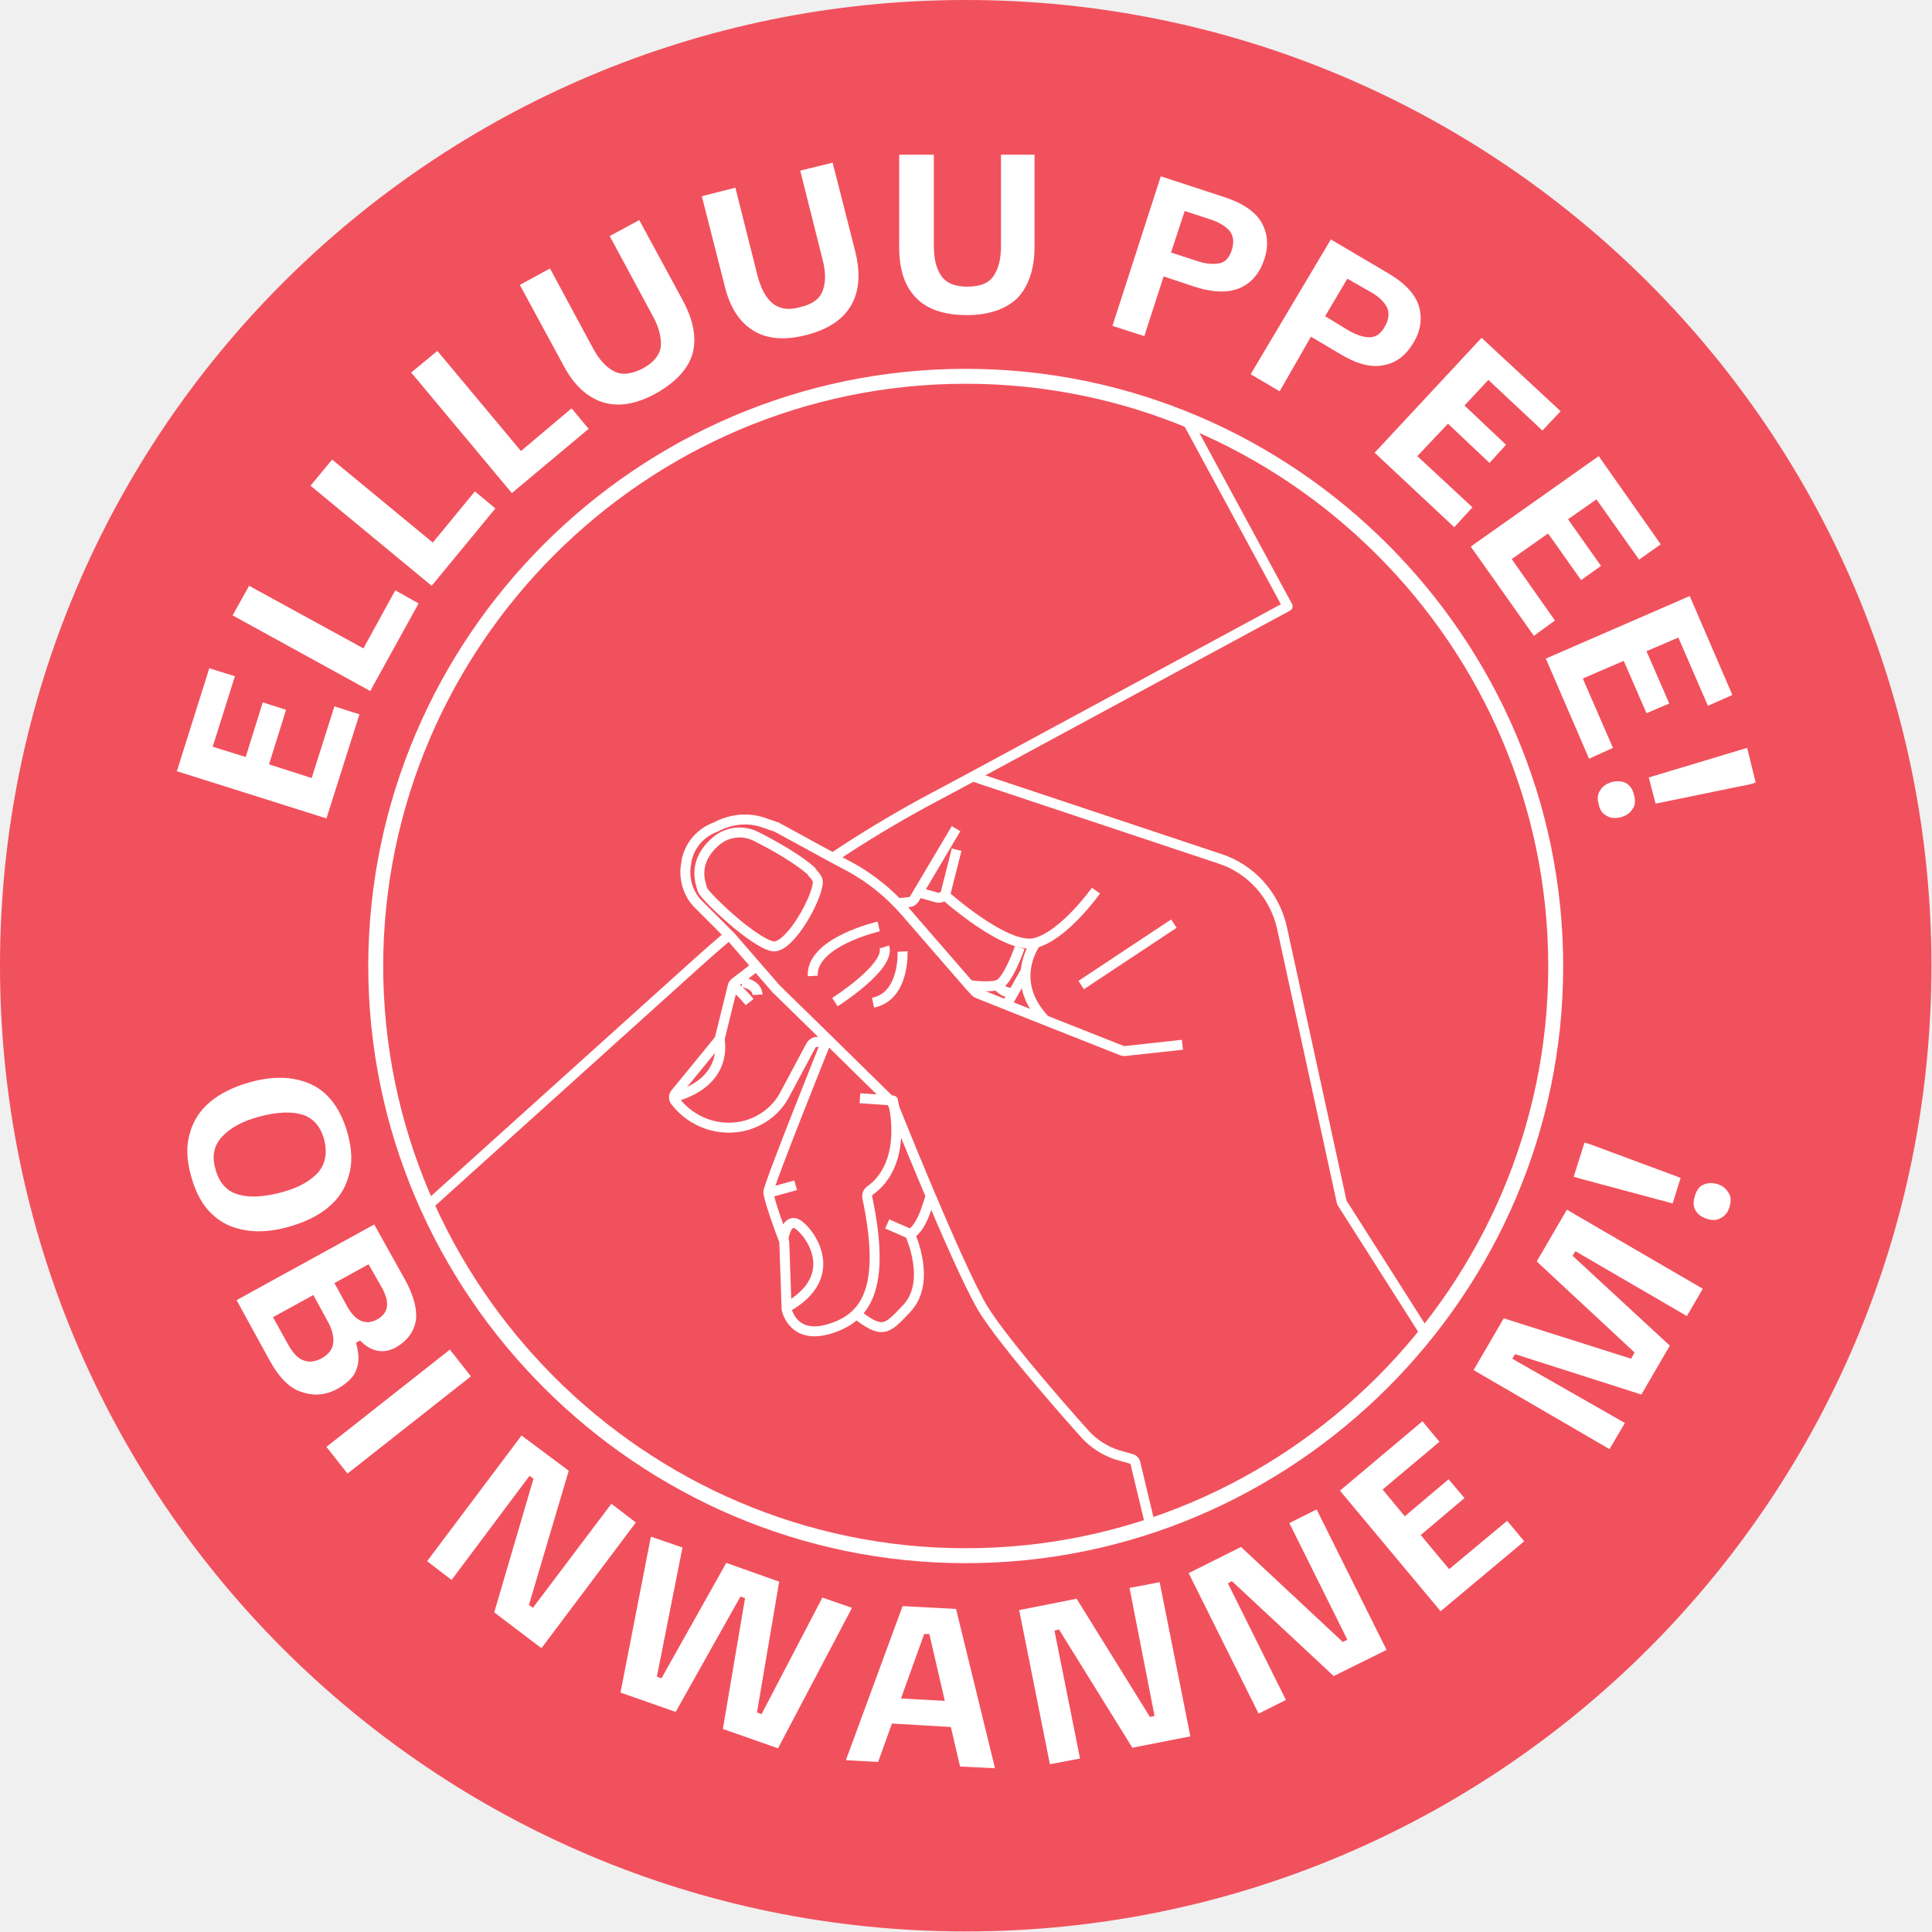
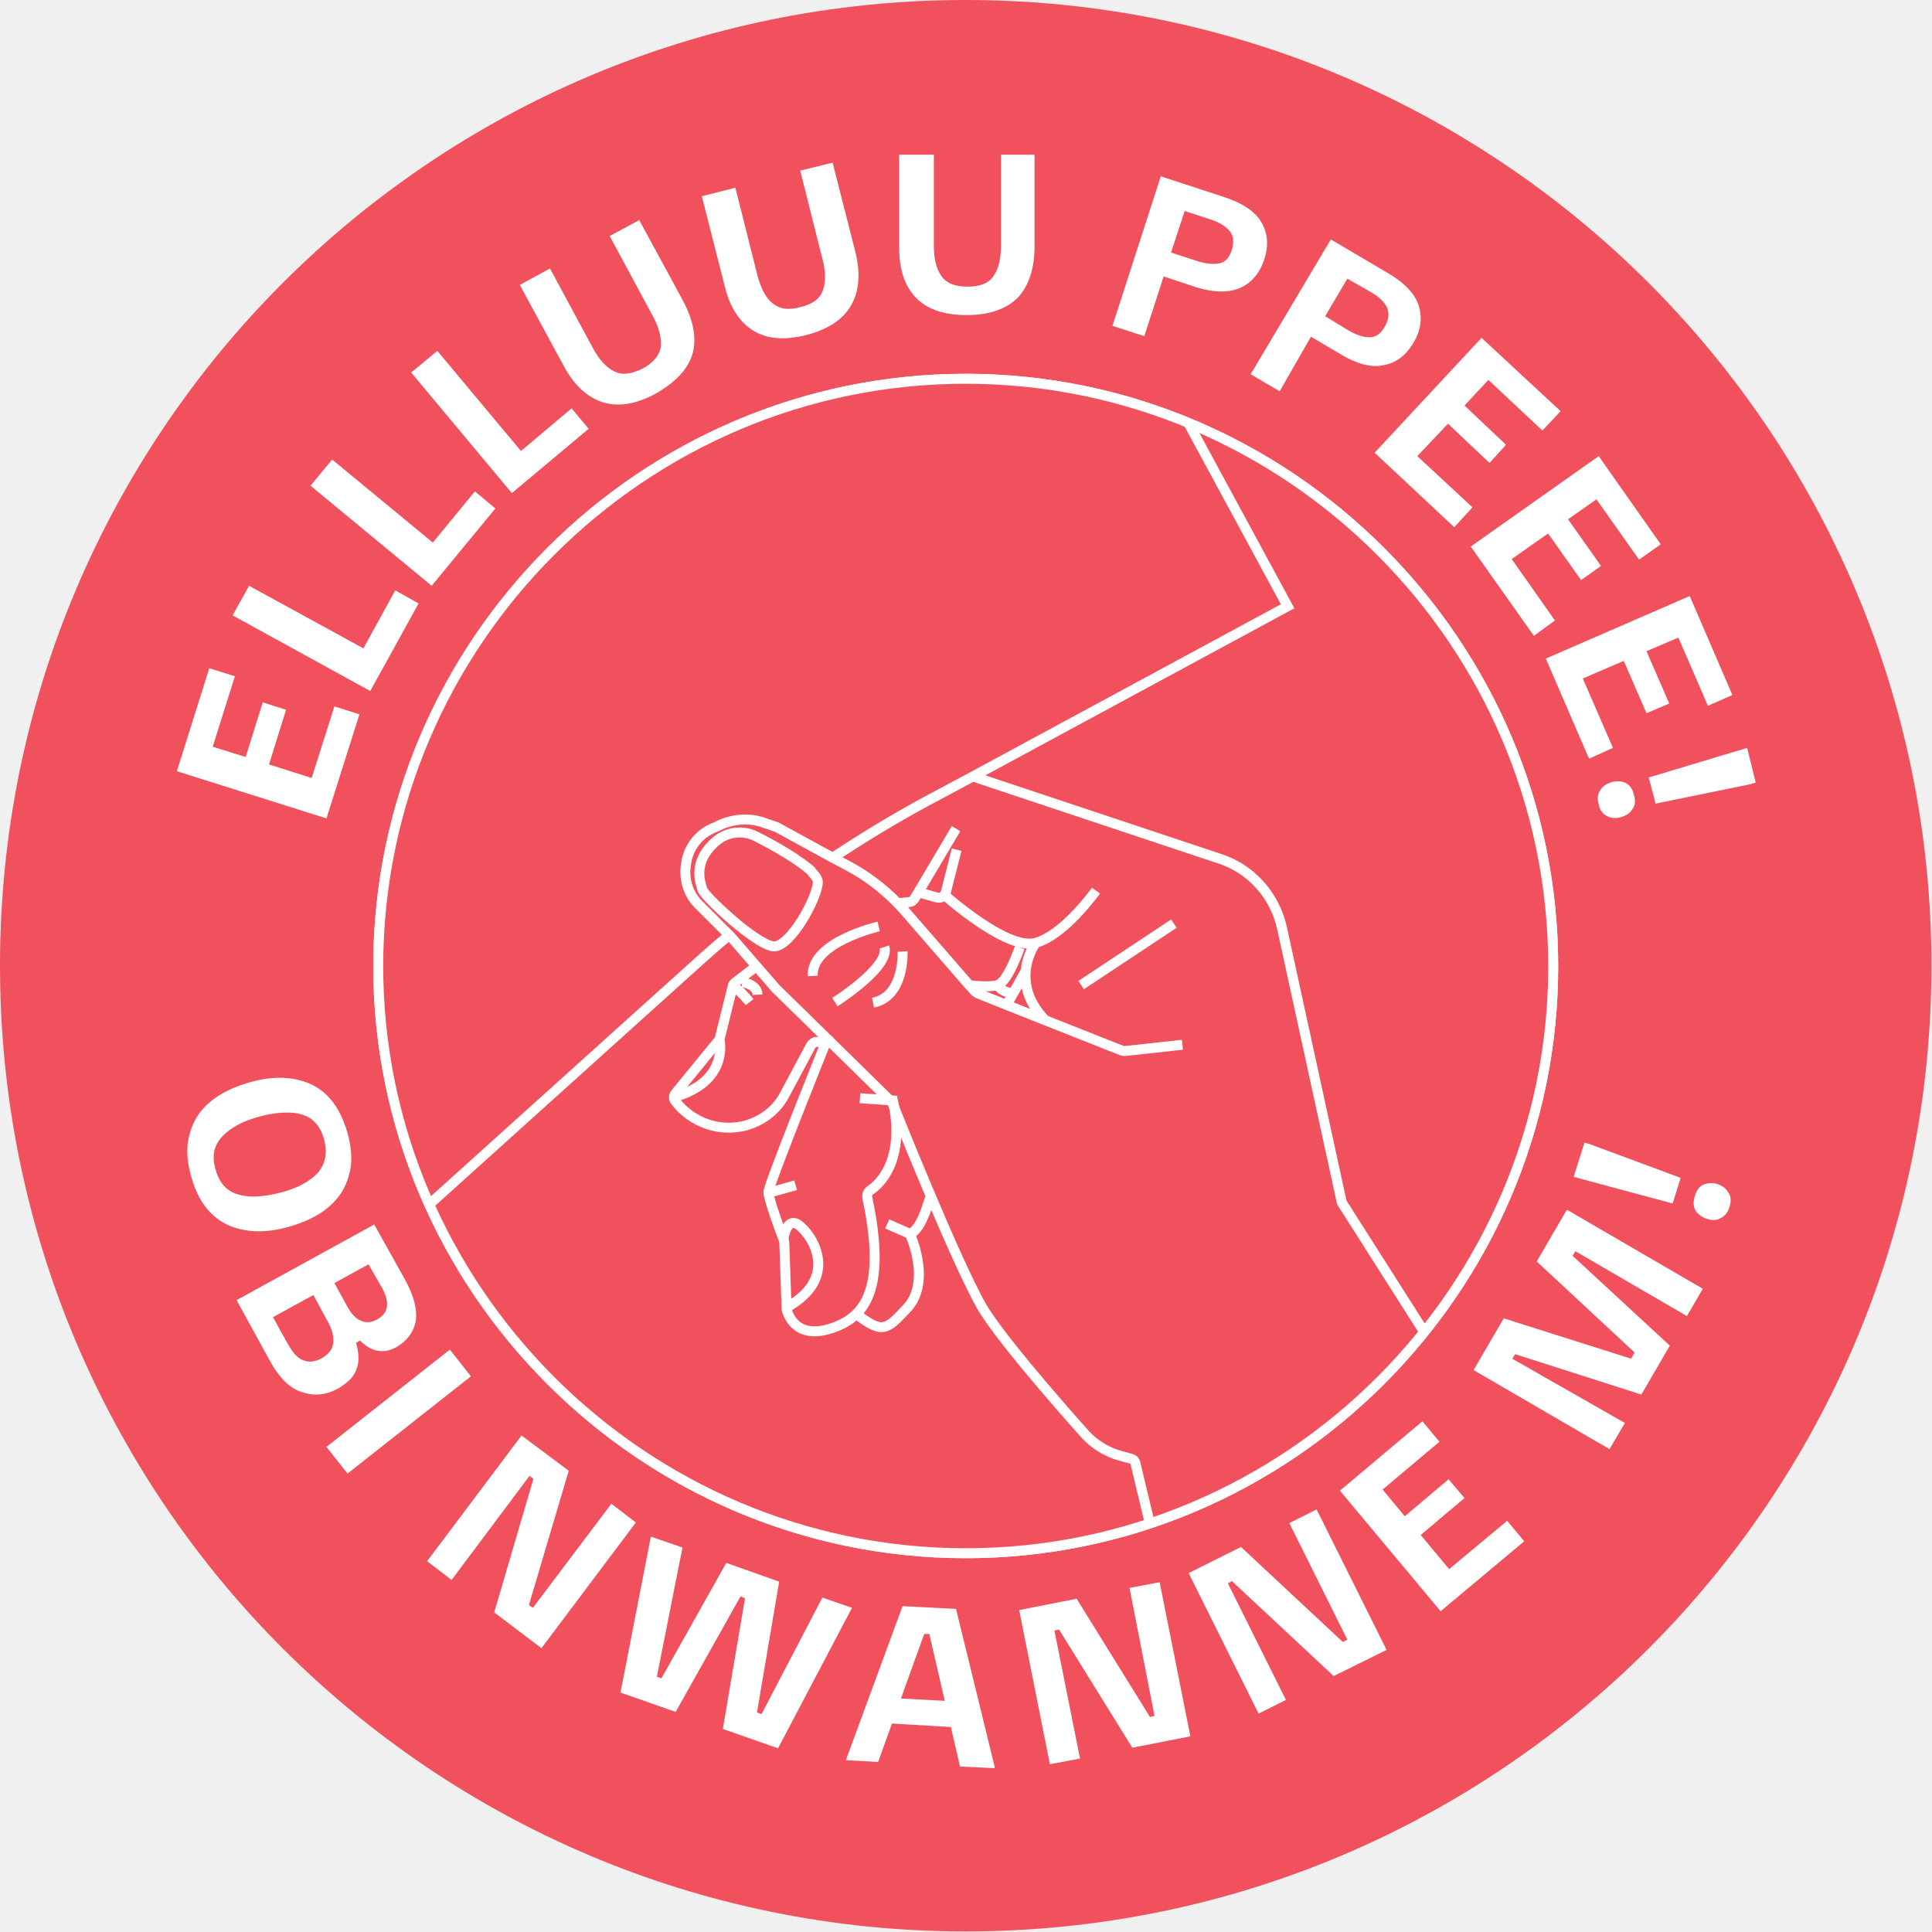
<svg xmlns="http://www.w3.org/2000/svg" width="194" height="194" viewBox="0 0 194 194" fill="none">
  <g clip-path="url(#clip0_65_2778)">
    <path d="M96.971 193.943C150.527 193.943 193.943 150.527 193.943 96.971C193.943 43.416 150.527 0 96.971 0C43.416 0 0 43.416 0 96.971C0 150.527 43.416 193.943 96.971 193.943Z" fill="#F1515D" />
    <path d="M36.093 71.729L32.781 82.18L17.761 77.44L21.016 67.103L23.586 67.903L21.359 74.984L24.671 76.012L26.384 70.53L28.726 71.272L27.013 76.755L31.296 78.125L33.58 70.93L36.093 71.729Z" fill="white" />
    <path d="M42.032 60.593L37.178 69.388L23.358 61.792L25.014 58.822L36.493 65.105L39.691 59.279L42.032 60.593Z" fill="white" />
    <path d="M49.742 51.056L43.346 58.822L31.182 48.771L33.352 46.144L43.46 54.482L47.686 49.342L49.742 51.056Z" fill="white" />
    <path d="M59.108 43.06L51.398 49.514L41.29 37.407L43.917 35.236L52.312 45.288L57.395 41.004L59.108 43.06Z" fill="white" />
    <path d="M65.847 39.52C63.848 40.605 62.078 40.89 60.479 40.376C58.937 39.862 57.623 38.663 56.595 36.721L52.198 28.612L55.225 26.956L59.565 35.008C60.193 36.15 60.879 36.893 61.678 37.292C62.477 37.692 63.391 37.578 64.534 37.007C65.676 36.379 66.247 35.636 66.361 34.779C66.418 33.923 66.19 32.895 65.561 31.753L61.221 23.7L64.191 22.101L68.588 30.211C69.616 32.153 69.959 33.866 69.559 35.465C69.102 37.064 67.846 38.377 65.847 39.52Z" fill="white" />
    <path d="M80.981 33.637C78.754 34.208 76.983 34.037 75.613 33.181C74.242 32.324 73.271 30.839 72.757 28.669L70.473 19.703L73.842 18.846L76.07 27.698C76.412 28.954 76.869 29.868 77.554 30.439C78.24 31.01 79.153 31.182 80.353 30.839C81.609 30.553 82.352 29.982 82.637 29.126C82.923 28.326 82.923 27.241 82.58 25.985L80.353 17.133L83.608 16.333L85.892 25.299C86.406 27.412 86.292 29.183 85.493 30.61C84.693 32.038 83.208 33.066 80.981 33.637Z" fill="white" />
    <path d="M97.086 31.639C94.801 31.639 93.088 31.067 91.946 29.868C90.804 28.669 90.29 27.013 90.29 24.785V15.534H93.773V24.671C93.773 25.985 94.002 26.956 94.516 27.698C95.03 28.44 95.886 28.783 97.143 28.783C98.399 28.783 99.313 28.44 99.77 27.698C100.284 26.956 100.512 25.985 100.512 24.671V15.534H103.882V24.785C103.882 26.956 103.311 28.669 102.225 29.868C101.083 31.01 99.37 31.639 97.086 31.639Z" fill="white" />
    <path d="M114.904 33.752L111.706 32.724L116.56 17.704L122.842 19.76C124.784 20.388 126.04 21.245 126.668 22.33C127.297 23.415 127.411 24.671 126.954 26.042C126.497 27.412 125.697 28.383 124.555 28.897C123.413 29.411 121.871 29.411 119.929 28.783L116.846 27.755L114.904 33.752ZM118.959 21.188L117.588 25.357L120.215 26.213C121.072 26.499 121.814 26.556 122.442 26.442C123.07 26.327 123.47 25.813 123.699 25.071C123.927 24.328 123.87 23.7 123.47 23.186C123.07 22.73 122.442 22.33 121.586 22.044L118.959 21.188Z" fill="white" />
    <path d="M128.496 39.291L125.583 37.578L133.636 24.043L139.346 27.412C141.117 28.44 142.145 29.583 142.487 30.782C142.83 31.981 142.659 33.238 141.916 34.437C141.174 35.693 140.203 36.436 138.947 36.664C137.69 36.95 136.205 36.55 134.435 35.465L131.637 33.809L128.496 39.291ZM135.292 27.983L133.064 31.753L135.406 33.181C136.205 33.637 136.891 33.866 137.519 33.866C138.147 33.866 138.661 33.523 139.061 32.781C139.461 32.095 139.518 31.467 139.289 30.896C139.004 30.325 138.49 29.811 137.69 29.354L135.292 27.983Z" fill="white" />
    <path d="M146.028 52.94L138.033 45.459L148.769 33.923L156.708 41.29L154.88 43.232L149.455 38.149L147.056 40.719L151.225 44.659L149.569 46.487L145.4 42.546L142.316 45.802L147.856 50.941L146.028 52.94Z" fill="white" />
    <path d="M154.024 63.848L147.684 54.882L160.534 45.802L166.759 54.654L164.589 56.196L160.306 50.142L157.45 52.141L160.762 56.824L158.764 58.251L155.451 53.568L151.796 56.138L156.137 62.306L154.024 63.848Z" fill="white" />
    <path d="M159.563 76.184L155.223 66.132L169.672 59.85L173.955 69.787L171.499 70.873L168.529 64.019L165.331 65.39L167.616 70.644L165.331 71.615L163.047 66.361L158.935 68.131L161.962 75.099L159.563 76.184Z" fill="white" />
    <path d="M160.534 80.752C160.363 80.181 160.42 79.725 160.705 79.325C160.934 78.925 161.334 78.697 161.848 78.525C162.361 78.411 162.875 78.411 163.275 78.639C163.675 78.868 163.961 79.268 164.075 79.839C164.246 80.41 164.189 80.924 163.903 81.266C163.675 81.666 163.275 81.895 162.761 82.066C162.247 82.18 161.79 82.18 161.391 81.952C160.934 81.723 160.648 81.381 160.534 80.752ZM166.245 80.695L165.56 78.068L174.868 75.27L175.44 75.099L176.296 78.582L175.725 78.754L166.245 80.695Z" fill="white" />
    <path d="M19.189 118.102C18.732 116.503 18.675 115.018 19.075 113.762C19.417 112.505 20.102 111.477 21.13 110.621C22.158 109.764 23.472 109.136 25.071 108.679C26.67 108.222 28.155 108.108 29.468 108.336C30.782 108.565 31.924 109.079 32.838 109.992C33.752 110.906 34.437 112.162 34.894 113.762C35.351 115.418 35.408 116.845 35.008 118.102C34.665 119.358 33.98 120.386 32.952 121.243C31.924 122.099 30.61 122.728 29.012 123.185C27.412 123.641 25.928 123.756 24.614 123.527C23.3 123.299 22.158 122.785 21.245 121.871C20.331 121.014 19.646 119.758 19.189 118.102ZM21.644 117.417C21.987 118.73 22.73 119.587 23.872 119.929C24.957 120.272 26.384 120.215 28.155 119.758C29.925 119.301 31.125 118.616 31.924 117.759C32.666 116.903 32.895 115.76 32.552 114.447C32.21 113.133 31.467 112.277 30.382 111.934C29.297 111.591 27.869 111.649 26.099 112.105C24.386 112.562 23.129 113.248 22.33 114.104C21.473 115.018 21.245 116.103 21.644 117.417Z" fill="white" />
    <path d="M27.013 136.491L23.757 130.552L37.578 122.956L40.605 128.382C41.575 130.095 41.918 131.523 41.747 132.665C41.518 133.807 40.89 134.606 39.862 135.235C39.177 135.634 38.549 135.749 37.92 135.634C37.292 135.52 36.721 135.178 36.15 134.606L35.75 134.835C36.036 135.863 36.093 136.719 35.807 137.462C35.579 138.204 34.951 138.832 33.98 139.404C32.781 140.089 31.581 140.203 30.382 139.803C29.126 139.461 28.041 138.376 27.013 136.491ZM31.467 130.038L27.412 132.265L28.897 134.949C29.411 135.863 29.925 136.434 30.496 136.605C31.067 136.834 31.696 136.719 32.324 136.377C33.009 135.977 33.409 135.463 33.466 134.835C33.523 134.207 33.352 133.464 32.895 132.665L31.467 130.038ZM37.007 126.954L33.58 128.838L34.894 131.237C35.294 131.922 35.693 132.379 36.207 132.608C36.721 132.836 37.235 132.836 37.863 132.493C39.006 131.865 39.177 130.837 38.377 129.352L37.007 126.954Z" fill="white" />
    <path d="M34.894 147.97L32.781 145.286L45.173 135.52L47.286 138.204L34.894 147.97Z" fill="white" />
    <path d="M45.345 158.649L42.889 156.765L52.369 144.144L57.109 147.684L53.112 161.162L53.511 161.448L61.392 150.997L63.848 152.881L54.368 165.502L49.628 161.905L53.569 148.484L53.169 148.198L45.345 158.649Z" fill="white" />
    <path d="M67.846 171.899L62.306 169.957L65.333 154.423L65.39 154.309L68.531 155.394L65.961 168.358L66.418 168.529L72.928 156.936L78.24 158.821L76.012 171.956L76.469 172.127L82.58 160.42L85.55 161.448L85.493 161.562L78.125 175.554L72.586 173.612L74.813 160.477L74.356 160.306L67.846 171.899Z" fill="white" />
    <path d="M88.177 176.924L84.978 176.753V176.639L90.632 161.276L96.001 161.562L99.884 177.438V177.553L96.4 177.381L93.317 164.075H92.802L88.177 176.924ZM95.886 173.441L89.147 173.041L90.004 170.528L95.315 170.814L95.886 173.441Z" fill="white" />
    <path d="M108.45 176.582L105.424 177.153L102.34 161.676L108.108 160.534L115.475 172.413L115.932 172.298L113.419 159.449L116.446 158.878L119.53 174.354L113.704 175.497L106.337 163.618L105.88 163.732L108.45 176.582Z" fill="white" />
    <path d="M129.124 170.699L126.383 172.07L119.358 157.964L124.612 155.337L134.835 164.874L135.292 164.646L129.467 152.938L132.208 151.568L139.232 165.674L133.921 168.301L123.699 158.764L123.299 158.992L129.124 170.699Z" fill="white" />
    <path d="M153.053 154.766L144.658 161.79L134.549 149.683L142.83 142.716L144.543 144.772L138.833 149.569L141.06 152.253L145.457 148.541L147.056 150.426L142.659 154.138L145.514 157.564L151.339 152.71L153.053 154.766Z" fill="white" />
    <path d="M163.161 142.887L161.619 145.514L147.97 137.576L150.997 132.379L163.789 136.434L164.132 135.806L154.309 126.668L157.336 121.471L170.985 129.409L169.386 132.151L158.193 125.64L157.907 126.097L167.673 135.12L164.817 140.032L152.139 135.977L151.853 136.434L163.161 142.887Z" fill="white" />
    <path d="M168.758 118.273L167.958 120.843L158.592 118.33L158.021 118.159L159.106 114.732L159.677 114.904L168.758 118.273ZM173.669 121.186C173.498 121.757 173.212 122.099 172.755 122.328C172.356 122.556 171.899 122.556 171.385 122.385C170.871 122.214 170.471 121.928 170.243 121.528C170.014 121.129 170.014 120.672 170.185 120.101C170.357 119.53 170.642 119.13 171.042 118.958C171.442 118.787 171.899 118.73 172.47 118.901C172.984 119.073 173.326 119.358 173.555 119.758C173.84 120.158 173.84 120.615 173.669 121.186Z" fill="white" />
-     <path d="M96.972 155.965C64.533 155.965 37.978 129.409 37.978 96.971C38.035 64.533 64.533 38.035 96.972 38.035C129.41 38.035 155.965 64.591 155.965 97.028C155.965 129.409 129.41 155.965 96.972 155.965Z" fill="#F47D86" stroke="white" stroke-width="2" stroke-miterlimit="10" />
+     <path d="M96.972 155.965C64.533 155.965 37.978 129.409 37.978 96.971C38.035 64.533 64.533 38.035 96.972 38.035C129.41 38.035 155.965 64.591 155.965 97.028C155.965 129.409 129.41 155.965 96.972 155.965Z" fill="#F47D86" stroke="white" strokeWidth="2" stroke-miterlimit="10" />
    <path d="M96.972 155.965C64.533 155.965 37.978 129.409 37.978 96.971C38.035 64.533 64.533 38.035 96.972 38.035C129.41 38.035 155.965 64.591 155.965 97.028C155.965 129.409 129.41 155.965 96.972 155.965Z" fill="#F1515D" />
    <mask id="mask0_65_2778" style="mask-type:luminance" maskUnits="userSpaceOnUse" x="37" y="38" width="119" height="118">
      <path d="M96.972 155.965C64.533 155.965 37.978 129.409 37.978 96.971C38.035 64.533 64.533 38.035 96.972 38.035C129.41 38.035 155.965 64.591 155.965 97.028C155.965 129.409 129.41 155.965 96.972 155.965Z" fill="white" />
    </mask>
    <g mask="url(#mask0_65_2778)">
      <path d="M74.299 93.031C72.472 91.546 70.587 89.662 70.53 89.319C70.359 88.691 69.445 86.578 71.9 84.465C73.043 83.494 74.642 83.322 75.955 84.008C77.783 84.921 80.353 86.406 81.552 87.548" stroke="white" stroke-miterlimit="10" />
-       <path d="M73.385 93.945C73.328 93.945 73.214 93.945 73.157 93.945" stroke="white" stroke-miterlimit="10" stroke-linejoin="round" />
-       <path d="M97.657 77.954L122.499 86.235C125.64 87.263 127.982 89.89 128.724 93.145L134.721 120.672C134.721 120.729 134.778 120.843 134.835 120.9L156.194 154.48L163.275 164.989" stroke="white" stroke-miterlimit="10" stroke-linejoin="round" />
-       <path d="M118.73 104.91L112.962 105.538C112.848 105.538 112.734 105.538 112.619 105.481L104.967 102.454L101.083 100.912L98.228 99.77C98.114 99.713 97.999 99.656 97.942 99.599L97.314 98.913L90.918 91.546C89.319 89.719 87.434 88.177 85.321 87.034L83.608 86.121L77.954 83.037C77.897 83.037 76.983 82.694 76.926 82.694C74.242 81.609 71.9 83.037 71.9 83.037C70.587 83.494 69.559 84.522 69.102 85.835C69.045 86.064 68.931 86.292 68.931 86.52C68.874 86.863 68.817 87.206 68.817 87.548C68.817 88.691 69.216 89.833 70.016 90.689L73.271 93.945L73.385 94.059L76.012 97.086L77.897 99.256C77.897 99.256 77.897 99.313 77.954 99.313L83.208 104.453L89.49 110.621L89.547 110.678L89.604 110.735C89.604 110.735 95.886 126.497 98.571 131.18C100.684 134.835 109.022 144.087 109.022 144.087C109.878 145 110.963 145.686 112.163 146.085L113.59 146.485C113.762 146.542 113.933 146.656 113.99 146.828L122.842 183.835" stroke="white" stroke-miterlimit="10" stroke-linejoin="round" />
-       <path d="M96.001 83.208L91.832 90.233C91.717 90.404 91.546 90.575 91.318 90.575L90.233 90.689" stroke="white" stroke-miterlimit="10" stroke-linejoin="round" />
-       <path d="M92.231 89.604L94.059 90.118C94.459 90.233 94.858 90.004 94.973 89.604L96.058 85.321" stroke="white" stroke-miterlimit="10" stroke-linejoin="round" />
-       <path d="M94.801 89.833C94.801 89.833 101.026 95.43 103.939 94.687C106.851 93.945 110.049 89.433 110.049 89.433" stroke="white" stroke-miterlimit="10" stroke-linejoin="round" />
-       <path d="M103.996 94.687C103.996 94.687 101.14 98.513 104.967 102.454" stroke="white" stroke-miterlimit="10" stroke-linejoin="round" />
-       <path d="M108.565 98.913L117.873 92.745" stroke="white" stroke-miterlimit="10" stroke-linejoin="round" />
-       <path d="M76.012 96.971L73.785 98.685C73.671 98.799 73.557 98.913 73.557 99.085L72.3 104.167C72.3 104.281 72.243 104.339 72.186 104.453L67.846 109.764C67.617 109.992 67.617 110.392 67.846 110.621C69.502 112.734 72.243 113.704 74.87 113.019C76.526 112.562 77.954 111.477 78.754 109.992L81.438 104.967C81.552 104.795 81.723 104.681 81.895 104.624H82.945C82.945 104.624 77.155 119.016 77.155 119.701C77.155 120.329 78.411 123.813 78.697 124.498C78.697 124.555 78.754 124.669 78.754 124.727L78.982 131.351C78.982 131.408 78.982 131.465 78.982 131.465C79.096 131.922 79.839 134.435 83.208 133.464C86.92 132.379 89.033 129.467 87.092 120.272C87.034 119.986 87.149 119.701 87.377 119.53C88.405 118.844 90.918 116.446 89.662 110.506L86.349 110.278" stroke="white" stroke-miterlimit="10" stroke-linejoin="round" />
-       <path d="M85.892 131.865C88.633 134.035 89.033 133.521 91.032 131.408C93.602 128.724 91.375 123.927 91.375 123.927C92.003 123.641 92.574 122.671 92.974 121.528C93.145 121.014 93.316 120.5 93.488 119.986" stroke="white" stroke-miterlimit="10" stroke-linejoin="round" />
-       <path d="M88.234 93.031C88.234 93.031 81.438 94.573 81.609 97.999" stroke="white" stroke-miterlimit="10" stroke-linejoin="round" />
-       <path d="M83.836 100.626C83.836 100.626 89.433 97.086 88.805 95.087" stroke="white" stroke-miterlimit="10" stroke-linejoin="round" />
-       <path d="M90.632 95.544C90.632 95.544 90.861 100.055 87.663 100.684" stroke="white" stroke-miterlimit="10" stroke-linejoin="round" />
-       <path d="M81.495 87.548C81.895 87.948 82.123 88.291 82.123 88.576C82.066 90.233 79.325 95.144 77.668 95.03C76.983 94.973 75.67 94.116 74.299 93.031" stroke="white" stroke-miterlimit="10" stroke-linejoin="round" />
-       <path d="M102.397 95.144C102.397 95.144 101.198 98.628 100.17 98.913C99.199 99.199 97.314 98.913 97.314 98.913" stroke="white" stroke-miterlimit="10" stroke-linejoin="round" />
-       <path d="M100.17 98.913C100.17 98.913 100.626 99.713 101.712 99.713" stroke="white" stroke-miterlimit="10" stroke-linejoin="round" />
-       <path d="M102.968 97.543L101.083 100.912" stroke="white" stroke-miterlimit="10" stroke-linejoin="round" />
-       <path d="M78.639 124.555C78.639 124.555 78.868 122.499 79.896 122.842C80.924 123.185 84.978 128.039 78.868 131.351" stroke="white" stroke-miterlimit="10" stroke-linejoin="round" />
-       <path d="M72.243 104.339C72.243 104.339 73.328 108.565 67.674 110.164" stroke="white" stroke-miterlimit="10" stroke-linejoin="round" />
-       <path d="M73.557 99.027C74.242 99.313 75.27 100.626 75.27 100.626" stroke="white" stroke-miterlimit="10" stroke-linejoin="round" />
-       <path d="M77.44 119.701L79.896 119.016" stroke="white" stroke-miterlimit="10" stroke-linejoin="round" />
-       <path d="M91.432 123.927L89.09 122.899" stroke="white" stroke-miterlimit="10" stroke-linejoin="round" />
-       <path d="M74.528 98.628C74.528 98.628 76.012 98.799 76.069 99.884" stroke="white" stroke-miterlimit="10" stroke-linejoin="round" />
-       <path d="M83.722 86.064C86.635 84.122 89.661 82.294 92.802 80.581L97.714 77.954L129.295 60.878L105.195 16.39L68.76 36.15C60.479 40.547 52.883 45.916 45.973 52.141L11.251 83.437L35.351 127.925L70.073 96.629C71.101 95.715 72.129 94.801 73.157 93.945C73.214 93.888 73.214 93.888 73.271 93.83" stroke="white" stroke-miterlimit="10" stroke-linejoin="round" />
+       <path d="M73.385 93.945C73.328 93.945 73.214 93.945 73.157 93.945" stroke="white" stroke-miterlimit="10" strokeLinejoin="round" />
+       <path d="M97.657 77.954L122.499 86.235C125.64 87.263 127.982 89.89 128.724 93.145L134.721 120.672C134.721 120.729 134.778 120.843 134.835 120.9L156.194 154.48L163.275 164.989" stroke="white" stroke-miterlimit="10" strokeLinejoin="round" />
+       <path d="M118.73 104.91L112.962 105.538C112.848 105.538 112.734 105.538 112.619 105.481L104.967 102.454L101.083 100.912L98.228 99.77C98.114 99.713 97.999 99.656 97.942 99.599L97.314 98.913L90.918 91.546C89.319 89.719 87.434 88.177 85.321 87.034L83.608 86.121L77.954 83.037C77.897 83.037 76.983 82.694 76.926 82.694C74.242 81.609 71.9 83.037 71.9 83.037C70.587 83.494 69.559 84.522 69.102 85.835C69.045 86.064 68.931 86.292 68.931 86.52C68.874 86.863 68.817 87.206 68.817 87.548C68.817 88.691 69.216 89.833 70.016 90.689L73.271 93.945L73.385 94.059L76.012 97.086L77.897 99.256C77.897 99.256 77.897 99.313 77.954 99.313L83.208 104.453L89.49 110.621L89.547 110.678L89.604 110.735C89.604 110.735 95.886 126.497 98.571 131.18C100.684 134.835 109.022 144.087 109.022 144.087C109.878 145 110.963 145.686 112.163 146.085L113.59 146.485C113.762 146.542 113.933 146.656 113.99 146.828L122.842 183.835" stroke="white" stroke-miterlimit="10" strokeLinejoin="round" />
+       <path d="M96.001 83.208L91.832 90.233C91.717 90.404 91.546 90.575 91.318 90.575L90.233 90.689" stroke="white" stroke-miterlimit="10" strokeLinejoin="round" />
+       <path d="M92.231 89.604L94.059 90.118C94.459 90.233 94.858 90.004 94.973 89.604L96.058 85.321" stroke="white" stroke-miterlimit="10" strokeLinejoin="round" />
+       <path d="M94.801 89.833C94.801 89.833 101.026 95.43 103.939 94.687C106.851 93.945 110.049 89.433 110.049 89.433" stroke="white" stroke-miterlimit="10" strokeLinejoin="round" />
+       <path d="M103.996 94.687C103.996 94.687 101.14 98.513 104.967 102.454" stroke="white" stroke-miterlimit="10" strokeLinejoin="round" />
+       <path d="M108.565 98.913L117.873 92.745" stroke="white" stroke-miterlimit="10" strokeLinejoin="round" />
+       <path d="M76.012 96.971L73.785 98.685C73.671 98.799 73.557 98.913 73.557 99.085L72.3 104.167C72.3 104.281 72.243 104.339 72.186 104.453L67.846 109.764C67.617 109.992 67.617 110.392 67.846 110.621C69.502 112.734 72.243 113.704 74.87 113.019C76.526 112.562 77.954 111.477 78.754 109.992L81.438 104.967C81.552 104.795 81.723 104.681 81.895 104.624H82.945C82.945 104.624 77.155 119.016 77.155 119.701C77.155 120.329 78.411 123.813 78.697 124.498C78.697 124.555 78.754 124.669 78.754 124.727L78.982 131.351C78.982 131.408 78.982 131.465 78.982 131.465C79.096 131.922 79.839 134.435 83.208 133.464C86.92 132.379 89.033 129.467 87.092 120.272C87.034 119.986 87.149 119.701 87.377 119.53C88.405 118.844 90.918 116.446 89.662 110.506L86.349 110.278" stroke="white" stroke-miterlimit="10" strokeLinejoin="round" />
+       <path d="M85.892 131.865C88.633 134.035 89.033 133.521 91.032 131.408C93.602 128.724 91.375 123.927 91.375 123.927C92.003 123.641 92.574 122.671 92.974 121.528C93.145 121.014 93.316 120.5 93.488 119.986" stroke="white" stroke-miterlimit="10" strokeLinejoin="round" />
+       <path d="M88.234 93.031C88.234 93.031 81.438 94.573 81.609 97.999" stroke="white" stroke-miterlimit="10" strokeLinejoin="round" />
+       <path d="M83.836 100.626C83.836 100.626 89.433 97.086 88.805 95.087" stroke="white" stroke-miterlimit="10" strokeLinejoin="round" />
+       <path d="M90.632 95.544C90.632 95.544 90.861 100.055 87.663 100.684" stroke="white" stroke-miterlimit="10" strokeLinejoin="round" />
+       <path d="M81.495 87.548C81.895 87.948 82.123 88.291 82.123 88.576C82.066 90.233 79.325 95.144 77.668 95.03C76.983 94.973 75.67 94.116 74.299 93.031" stroke="white" stroke-miterlimit="10" strokeLinejoin="round" />
+       <path d="M102.397 95.144C102.397 95.144 101.198 98.628 100.17 98.913C99.199 99.199 97.314 98.913 97.314 98.913" stroke="white" stroke-miterlimit="10" strokeLinejoin="round" />
+       <path d="M100.17 98.913C100.17 98.913 100.626 99.713 101.712 99.713" stroke="white" stroke-miterlimit="10" strokeLinejoin="round" />
+       <path d="M102.968 97.543L101.083 100.912" stroke="white" stroke-miterlimit="10" strokeLinejoin="round" />
+       <path d="M78.639 124.555C78.639 124.555 78.868 122.499 79.896 122.842C80.924 123.185 84.978 128.039 78.868 131.351" stroke="white" stroke-miterlimit="10" strokeLinejoin="round" />
+       <path d="M72.243 104.339C72.243 104.339 73.328 108.565 67.674 110.164" stroke="white" stroke-miterlimit="10" strokeLinejoin="round" />
+       <path d="M73.557 99.027C74.242 99.313 75.27 100.626 75.27 100.626" stroke="white" stroke-miterlimit="10" strokeLinejoin="round" />
+       <path d="M77.44 119.701L79.896 119.016" stroke="white" stroke-miterlimit="10" strokeLinejoin="round" />
+       <path d="M91.432 123.927L89.09 122.899" stroke="white" stroke-miterlimit="10" strokeLinejoin="round" />
+       <path d="M74.528 98.628C74.528 98.628 76.012 98.799 76.069 99.884" stroke="white" stroke-miterlimit="10" strokeLinejoin="round" />
+       <path d="M83.722 86.064C86.635 84.122 89.661 82.294 92.802 80.581L97.714 77.954L129.295 60.878L105.195 16.39L68.76 36.15C60.479 40.547 52.883 45.916 45.973 52.141L11.251 83.437L35.351 127.925L70.073 96.629C71.101 95.715 72.129 94.801 73.157 93.945C73.214 93.888 73.214 93.888 73.271 93.83" stroke="white" stroke-miterlimit="10" strokeLinejoin="round" />
    </g>
    <path d="M96.972 155.965C64.533 155.965 37.978 129.409 37.978 96.971C38.035 64.533 64.533 38.035 96.972 38.035C129.41 38.035 155.965 64.591 155.965 97.028C155.965 129.409 129.41 155.965 96.972 155.965Z" stroke="white" stroke-miterlimit="10" />
  </g>
  <defs>
    <clipPath id="clip0_65_2778">
      <rect width="194" height="194" fill="white" />
    </clipPath>
  </defs>
</svg>
